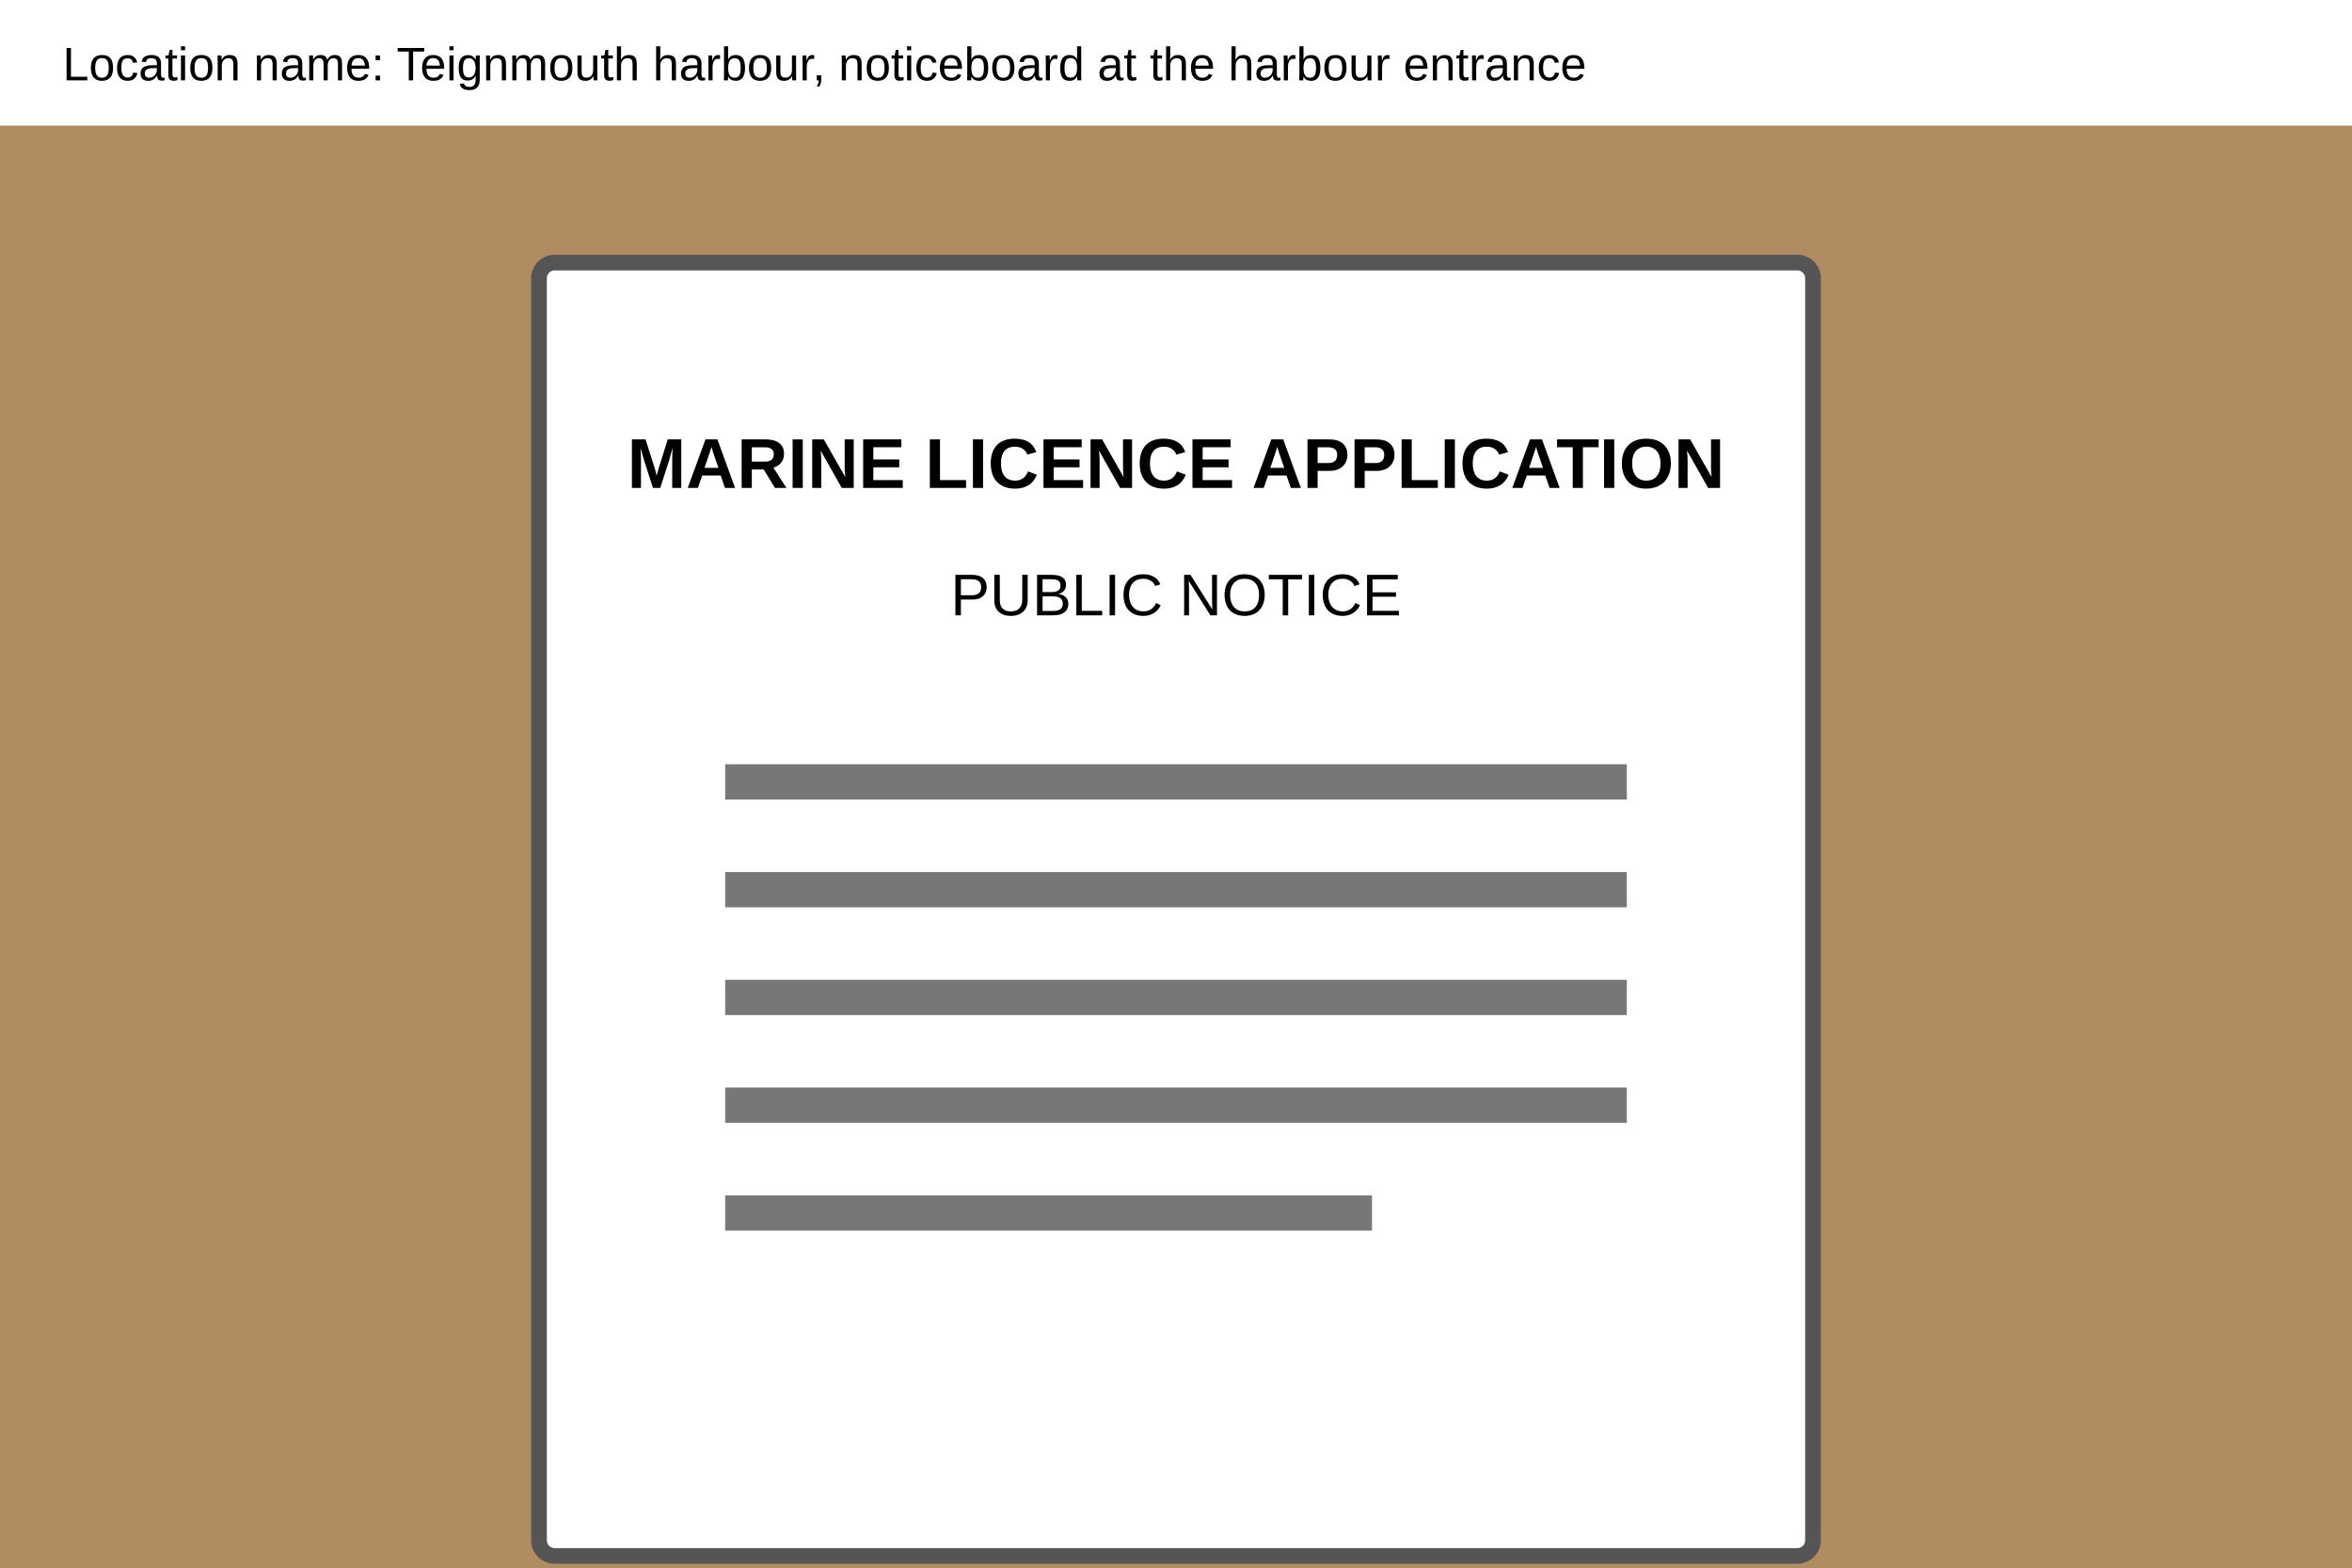
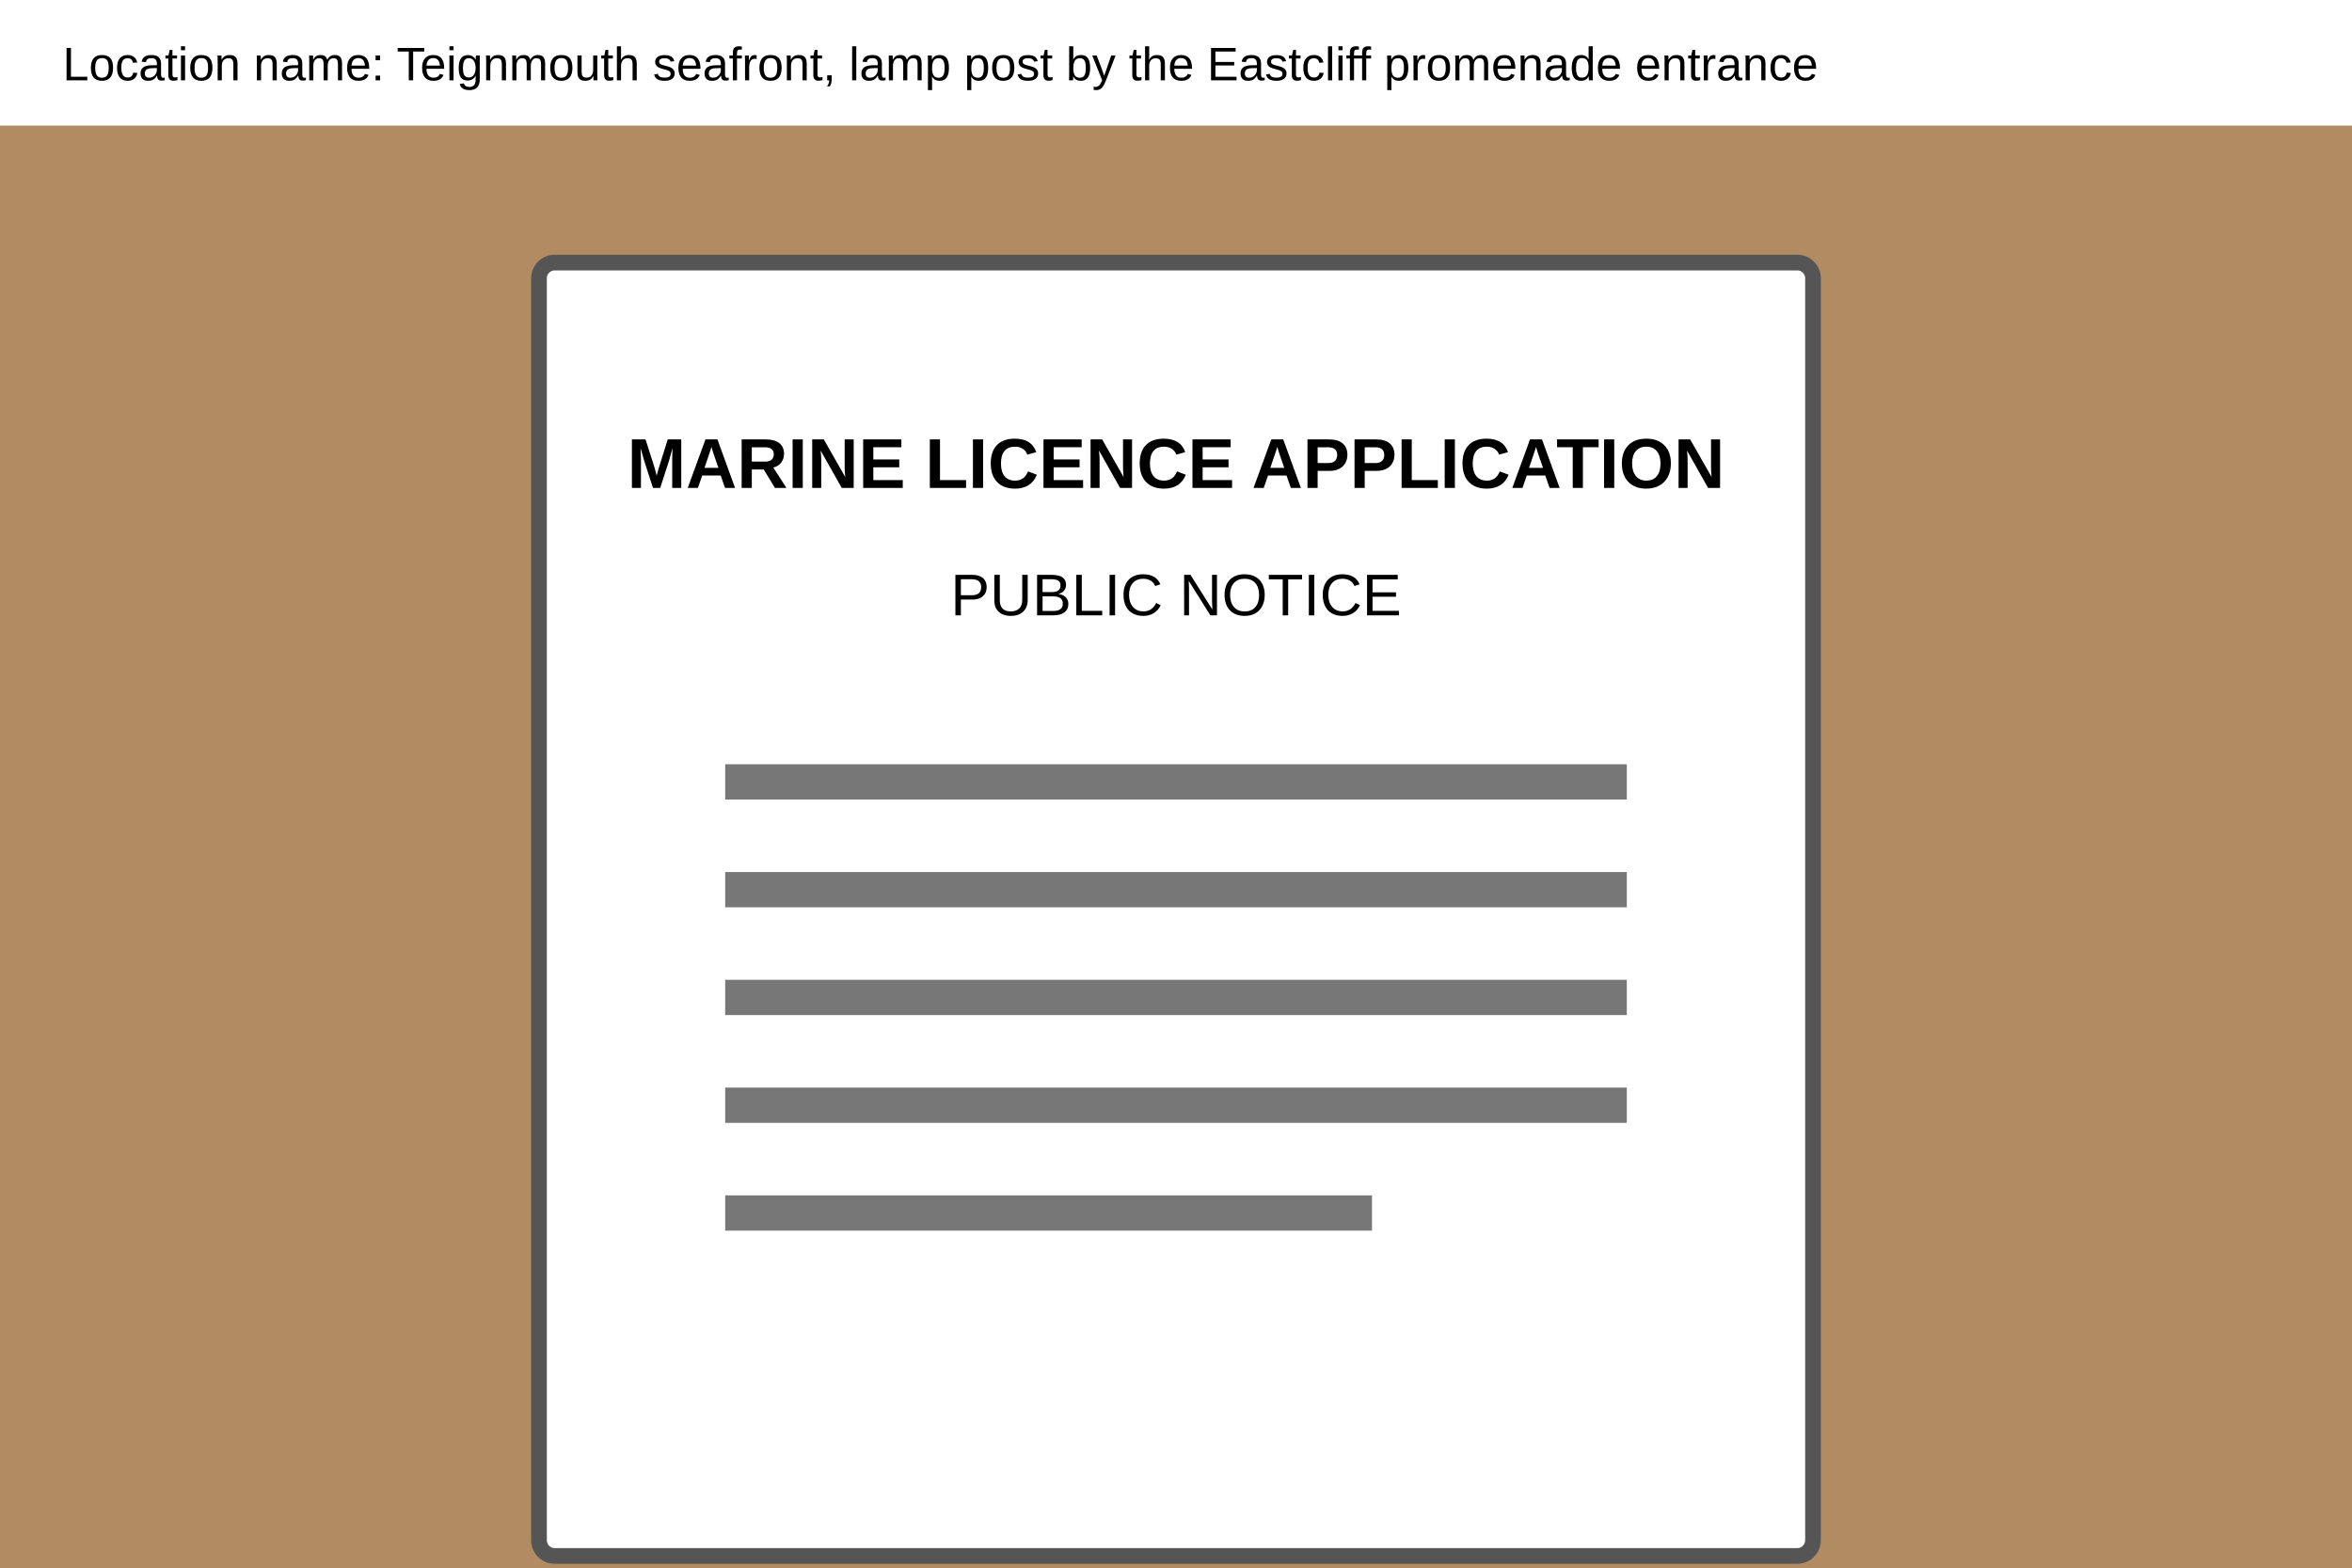
<svg xmlns="http://www.w3.org/2000/svg" width="1200" height="800" viewBox="0 0 1200 800">
  <g transform="translate(0 64)">
    <rect width="1200" height="800" fill="#b18b62" />
    <rect x="275" y="70" width="650" height="660" rx="8" fill="#fff" stroke="#555" stroke-width="8" />
    <text x="600" y="185" text-anchor="middle" font-family="Arial" font-size="36" font-weight="700">MARINE LICENCE APPLICATION</text>
    <text x="600" y="250" text-anchor="middle" font-family="Arial" font-size="30">PUBLIC NOTICE</text>
    <path d="M370 335h460M370 390h460M370 445h460M370 500h460M370 555h330" stroke="#777" stroke-width="18" />
  </g>
  <rect width="1200" height="64" fill="#fff" />
-   <text x="32" y="41" font-family="Arial" font-size="24">Location name: Teignmouth harbour, noticeboard at the harbour entrance</text>
+   <text x="32" y="41" font-family="Arial" font-size="24">Location name: Teignmouth seafront, lamp post by the Eastcliff promenade entrance</text>
</svg>
